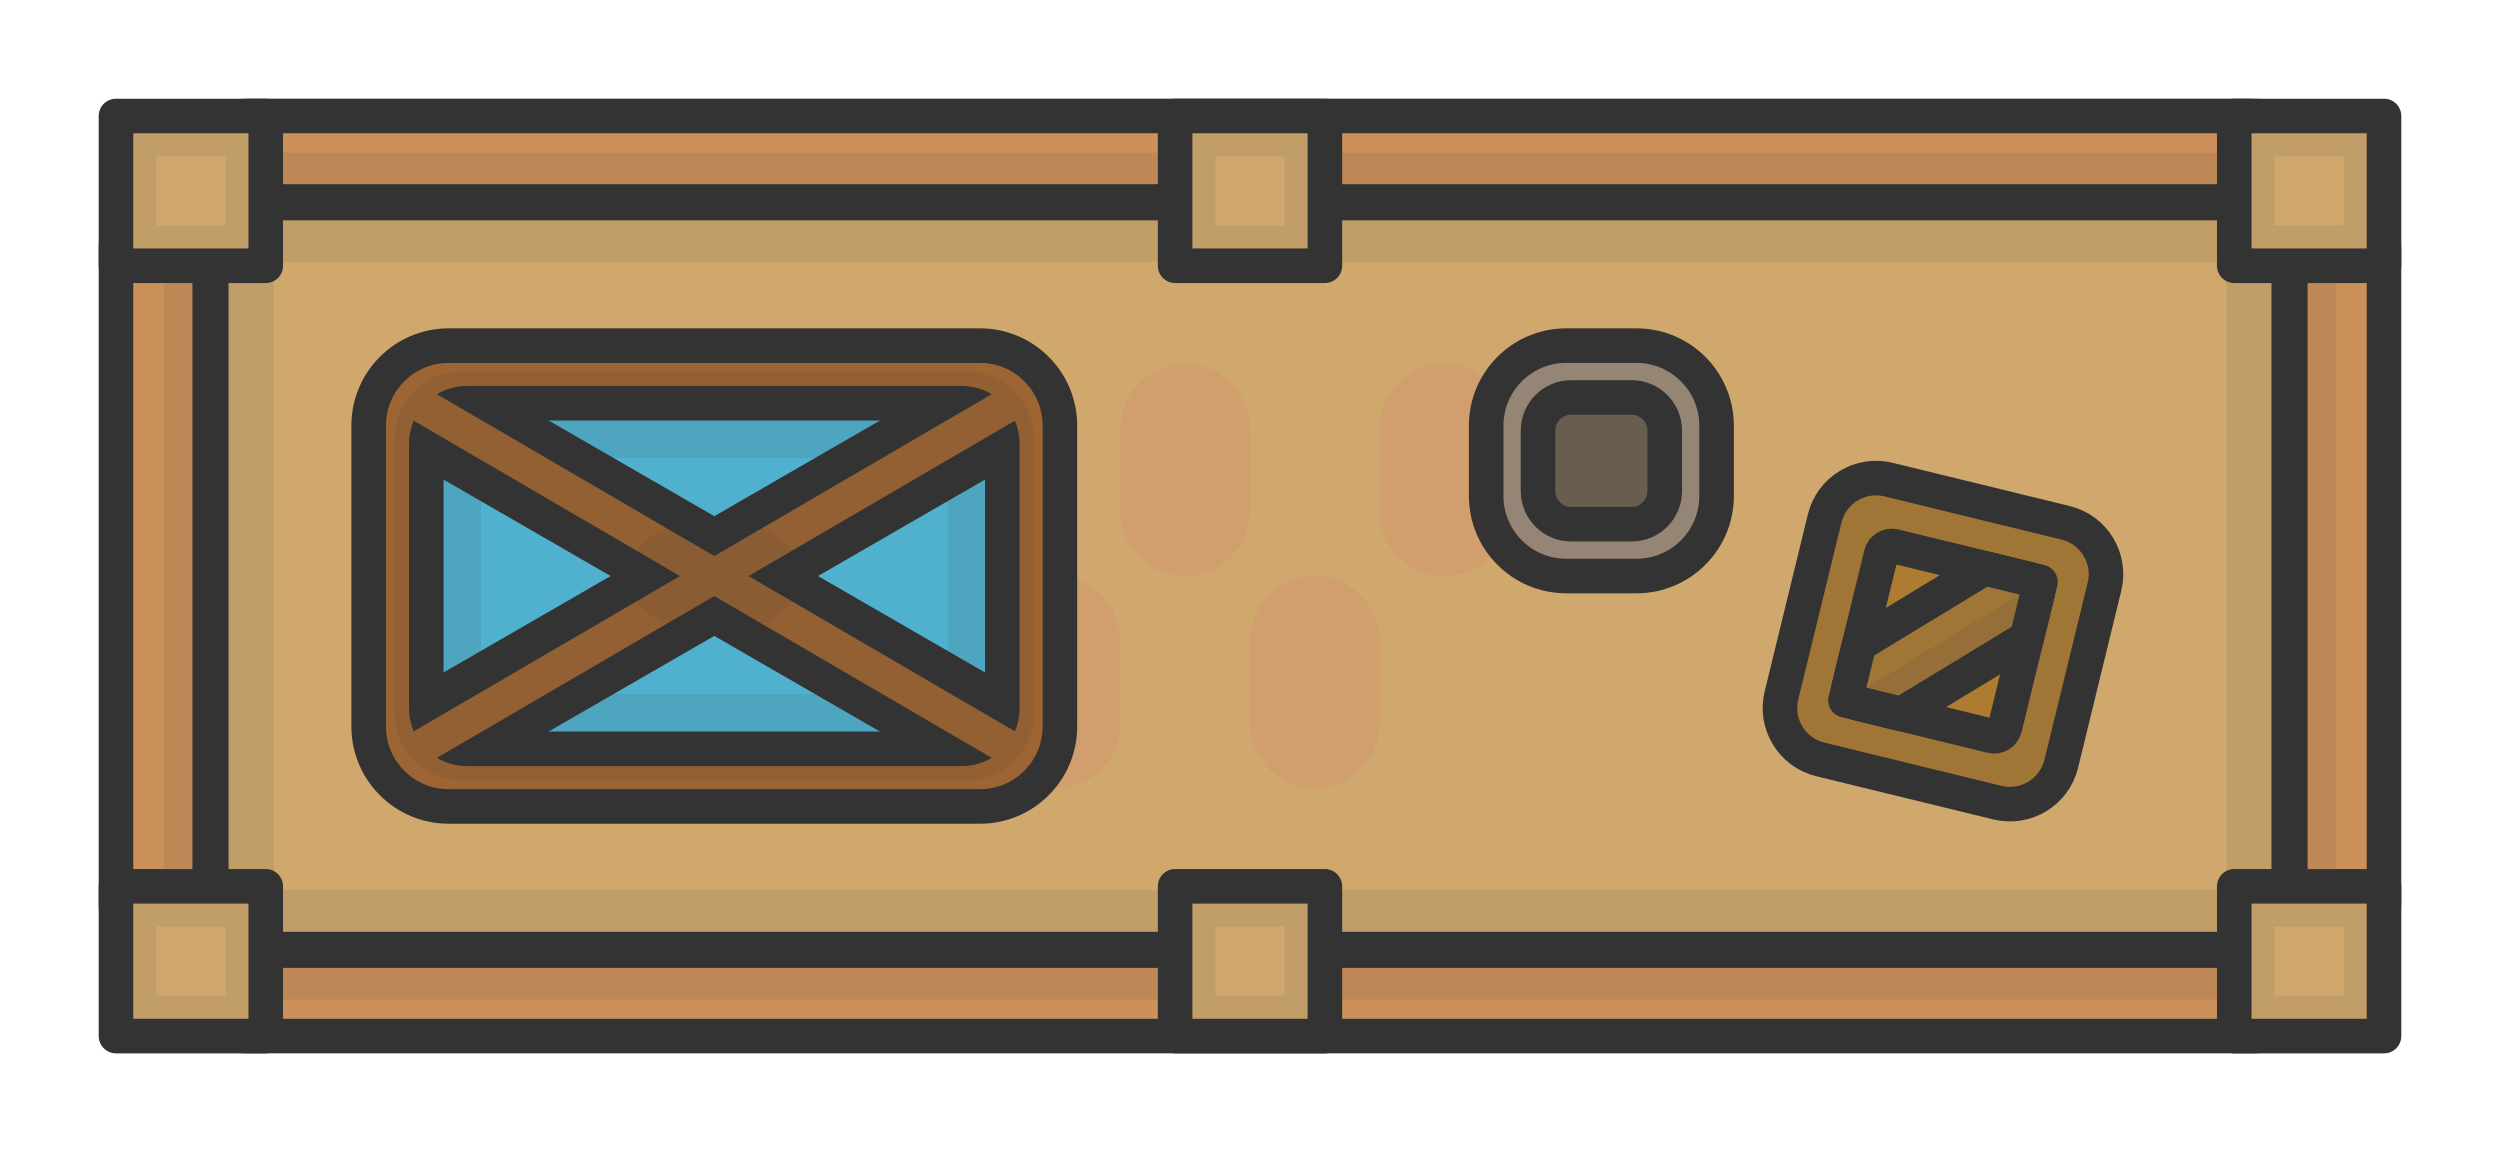
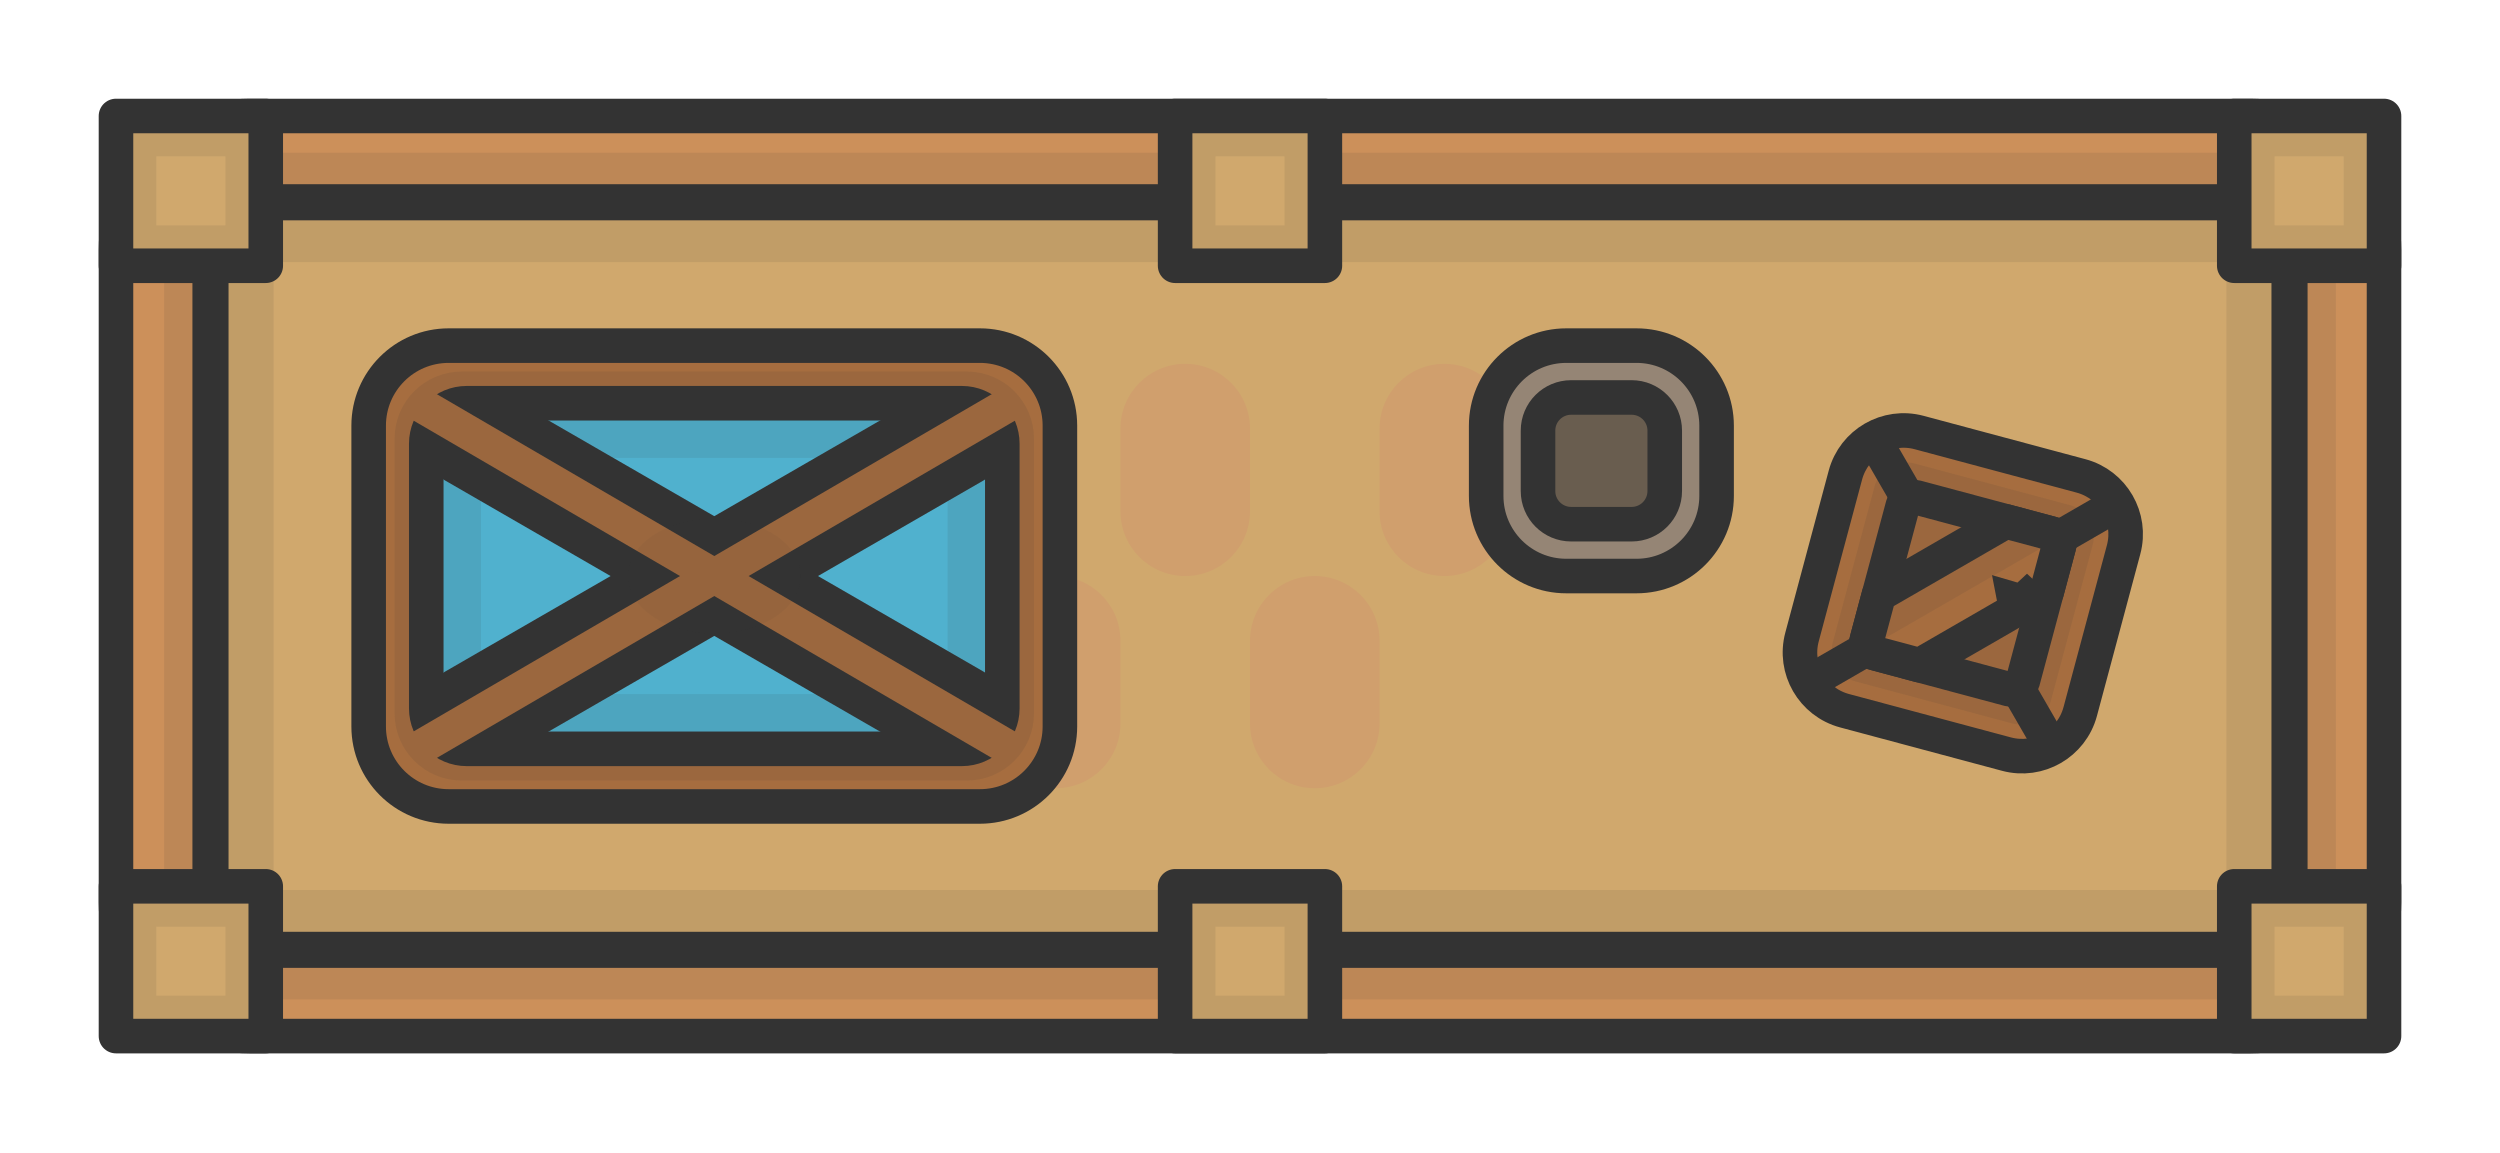
<svg xmlns="http://www.w3.org/2000/svg" width="1085mm" height="500mm" viewBox="0 0 1085 500" version="1.1" id="svg5">
-   <defs id="defs2" />
+   <defs id="defs2">
+     <clipPath clipPathUnits="userSpaceOnUse" id="clipPath54">
+       <path id="path54" style="stroke-width:0.1;stroke-linecap:square;paint-order:markers fill stroke;stop-color:#000000" d="m 1691.199,-792.32 h 1634.892 v 92.828 H 1691.199 Z" />
+     </clipPath>
+     <clipPath clipPathUnits="userSpaceOnUse" id="clipPath33">
+       <rect style="fill:#000000;stroke:none;stroke-width:1;stroke-linecap:butt;stroke-linejoin:bevel;paint-order:stroke markers fill;stop-color:#000000" id="rect33" width="46.192" height="80.007" x="75" y="399.997" />
+     </clipPath>
+     <clipPath clipPathUnits="userSpaceOnUse" id="clipPath27">
+       <rect style="fill:none;stroke:#000000;stroke-width:1;stroke-linecap:butt;stroke-linejoin:bevel;paint-order:stroke markers fill;stop-color:#000000" id="rect28-6" width="46.161" height="39.922" x="86.574" y="420.063" />
+     </clipPath>
+   </defs>
  <g id="layer1">
-     <g id="g8143" transform="matrix(4.999994,0,0,4.999994,6.684342e-4,3.0546327e-4)">
-       <rect style="fill:#cc905a;fill-opacity:1;fill-rule:evenodd;stroke:#333333;stroke-width:3;stroke-linecap:round;stroke-linejoin:round;stroke-miterlimit:4;stroke-dasharray:none;stroke-dashoffset:188.976" id="rect846" width="196.865" height="79.865" x="10.067" y="10.067" ry="11.597" />
-       <rect style="fill:#d0a86d;fill-opacity:1;fill-rule:evenodd;stroke:#333333;stroke-width:3.135;stroke-linecap:round;stroke-linejoin:round;stroke-miterlimit:4;stroke-dasharray:none;stroke-dashoffset:188.976" id="rect846-2" width="180.46" height="64.891" x="18.27" y="17.555" ry="4.51" />
-       <rect style="fill:none;fill-opacity:1;fill-rule:evenodd;stroke:#333333;stroke-width:9.5;stroke-linecap:round;stroke-linejoin:round;stroke-miterlimit:4;stroke-dasharray:none;stroke-dashoffset:188.976;stroke-opacity:0.1" id="rect846-2-0" width="179" height="64" x="19" y="18" ry="3.093" />
-       <g id="g20707-1" transform="translate(114.4326,2.567375)">
-         <rect style="fill:#d0a86d;fill-opacity:1;fill-rule:evenodd;stroke:#333333;stroke-width:3;stroke-linecap:round;stroke-linejoin:round;stroke-miterlimit:4;stroke-dasharray:none;stroke-dashoffset:188.976;stroke-opacity:1" id="rect18654-9" width="13" height="13" x="79.5" y="7.5" ry="0" />
-         <rect style="fill:none;fill-opacity:1;fill-rule:evenodd;stroke:#333333;stroke-width:3;stroke-linecap:round;stroke-linejoin:round;stroke-miterlimit:4;stroke-dasharray:none;stroke-dashoffset:188.976;stroke-opacity:0.1" id="rect20543-7" width="9" height="9" x="81.5" y="9.5" />
+     <rect style="fill:#cc905a;fill-opacity:1;fill-rule:evenodd;stroke:#333333;stroke-width:15;stroke-linecap:round;stroke-linejoin:round;stroke-miterlimit:4;stroke-dasharray:none;stroke-dashoffset:188.976" id="rect846" width="984.325" height="399.326" x="50.337" y="50.337" ry="57.984" />
+     <rect style="fill:#d0a86d;fill-opacity:1;fill-rule:evenodd;stroke:#333333;stroke-width:15.674;stroke-linecap:round;stroke-linejoin:round;stroke-miterlimit:4;stroke-dasharray:none;stroke-dashoffset:188.976" id="rect846-2" width="902.298" height="324.452" x="91.351" y="87.774" ry="22.547" />
+     <rect style="fill:none;fill-opacity:1;fill-rule:evenodd;stroke:#333333;stroke-width:47.5;stroke-linecap:round;stroke-linejoin:round;stroke-miterlimit:4;stroke-dasharray:none;stroke-dashoffset:188.976;stroke-opacity:0.1" id="rect846-2-0" width="895" height="320" x="95" y="90" ry="15.467" />
+     <rect style="fill:#d0a86d;fill-opacity:1;fill-rule:evenodd;stroke:#333333;stroke-width:15;stroke-linecap:round;stroke-linejoin:round;stroke-miterlimit:4;stroke-dasharray:none;stroke-dashoffset:188.976;stroke-opacity:1" id="rect18654-9" width="65" height="65" x="969.663" y="50.337" ry="0" />
+     <rect style="fill:none;fill-opacity:1;fill-rule:evenodd;stroke:#333333;stroke-width:15;stroke-linecap:round;stroke-linejoin:round;stroke-miterlimit:4;stroke-dasharray:none;stroke-dashoffset:188.976;stroke-opacity:0.1" id="rect20543-7" width="45" height="45" x="979.663" y="60.337" />
+     <rect style="fill:#d0a86d;fill-opacity:1;fill-rule:evenodd;stroke:#333333;stroke-width:15;stroke-linecap:round;stroke-linejoin:round;stroke-miterlimit:4;stroke-dasharray:none;stroke-dashoffset:188.976;stroke-opacity:1" id="rect18654-9-7" width="65" height="65" x="969.663" y="384.663" ry="0" />
+     <rect style="fill:none;fill-opacity:1;fill-rule:evenodd;stroke:#333333;stroke-width:15;stroke-linecap:round;stroke-linejoin:round;stroke-miterlimit:4;stroke-dasharray:none;stroke-dashoffset:188.976;stroke-opacity:0.1" id="rect20543-7-4" width="45" height="45" x="979.663" y="394.663" />
+     <rect style="fill:#d0a86d;fill-opacity:1;fill-rule:evenodd;stroke:#333333;stroke-width:15;stroke-linecap:round;stroke-linejoin:round;stroke-miterlimit:4;stroke-dasharray:none;stroke-dashoffset:188.976;stroke-opacity:1" id="rect18654-9-7-2" width="65" height="65" x="510" y="384.663" ry="0" />
+     <rect style="fill:none;fill-opacity:1;fill-rule:evenodd;stroke:#333333;stroke-width:15;stroke-linecap:round;stroke-linejoin:round;stroke-miterlimit:4;stroke-dasharray:none;stroke-dashoffset:188.976;stroke-opacity:0.1" id="rect20543-7-4-4" width="45" height="45" x="520" y="394.663" />
+     <rect style="fill:#d0a86d;fill-opacity:1;fill-rule:evenodd;stroke:#333333;stroke-width:15;stroke-linecap:round;stroke-linejoin:round;stroke-miterlimit:4;stroke-dasharray:none;stroke-dashoffset:188.976;stroke-opacity:1" id="rect18654-9-7-2-0" width="65" height="65" x="510" y="50.337" ry="0" />
+     <rect style="fill:none;fill-opacity:1;fill-rule:evenodd;stroke:#333333;stroke-width:15;stroke-linecap:round;stroke-linejoin:round;stroke-miterlimit:4;stroke-dasharray:none;stroke-dashoffset:188.976;stroke-opacity:0.1" id="rect20543-7-4-4-0" width="45" height="45" x="520" y="60.337" />
+     <rect style="fill:#d0a86d;fill-opacity:1;fill-rule:evenodd;stroke:#333333;stroke-width:15;stroke-linecap:round;stroke-linejoin:round;stroke-miterlimit:4;stroke-dasharray:none;stroke-dashoffset:188.976;stroke-opacity:1" id="rect18654-9-8" width="65" height="65" x="50.337" y="384.663" ry="0" />
+     <rect style="fill:none;fill-opacity:1;fill-rule:evenodd;stroke:#333333;stroke-width:15;stroke-linecap:round;stroke-linejoin:round;stroke-miterlimit:4;stroke-dasharray:none;stroke-dashoffset:188.976;stroke-opacity:0.1" id="rect20543-7-2" width="45" height="45" x="60.337" y="394.663" />
+     <rect style="fill:#d0a86d;fill-opacity:1;fill-rule:evenodd;stroke:#333333;stroke-width:15;stroke-linecap:round;stroke-linejoin:round;stroke-miterlimit:4;stroke-dasharray:none;stroke-dashoffset:188.976;stroke-opacity:1" id="rect18654-9-0" width="65" height="65" x="50.337" y="50.337" ry="0" />
+     <rect style="fill:none;fill-opacity:1;fill-rule:evenodd;stroke:#333333;stroke-width:15;stroke-linecap:round;stroke-linejoin:round;stroke-miterlimit:4;stroke-dasharray:none;stroke-dashoffset:188.976;stroke-opacity:0.1" id="rect20543-7-8" width="45" height="45" x="60.337" y="60.337" />
+     <rect style="fill:#d09f6d;fill-opacity:1;fill-rule:evenodd;stroke:#333333;stroke-width:0;stroke-linecap:round;stroke-linejoin:round;stroke-miterlimit:4;stroke-dasharray:none;stroke-dashoffset:188.976;stroke-opacity:1" id="rect3130-8" width="92.095" height="56.227" x="-250" y="598.727" ry="28.113" transform="rotate(-90)" />
+     <rect style="fill:#d09f6d;fill-opacity:1;fill-rule:evenodd;stroke:#333333;stroke-width:0;stroke-linecap:round;stroke-linejoin:round;stroke-miterlimit:4;stroke-dasharray:none;stroke-dashoffset:188.976;stroke-opacity:1" id="rect3130-4" width="92.095" height="56.227" x="-342.095" y="430.047" ry="28.113" transform="rotate(-90)" />
+     <rect style="fill:#d09f6d;fill-opacity:1;fill-rule:evenodd;stroke:#333333;stroke-width:0;stroke-linecap:round;stroke-linejoin:round;stroke-miterlimit:4;stroke-dasharray:none;stroke-dashoffset:188.976;stroke-opacity:1" id="rect3130-7-0" width="92.095" height="56.227" x="-250" y="486.273" ry="28.113" transform="rotate(-90)" />
+     <rect style="fill:#d09f6d;fill-opacity:1;fill-rule:evenodd;stroke:#333333;stroke-width:0;stroke-linecap:round;stroke-linejoin:round;stroke-miterlimit:4;stroke-dasharray:none;stroke-dashoffset:188.976;stroke-opacity:1" id="rect3130-5-1" width="92.095" height="56.227" x="-342.095" y="542.5" ry="28.113" transform="rotate(-90)" />
+     <rect style="fill:#958575;fill-opacity:1;fill-rule:evenodd;stroke:#333333;stroke-width:15;stroke-linecap:round;stroke-linejoin:round;stroke-miterlimit:4;stroke-dasharray:none;stroke-dashoffset:188.976;stroke-opacity:1" id="rect5296-8-2" width="100" height="100" x="645" y="150" ry="34.756" />
+     <rect style="fill:#695d4f;fill-opacity:1;fill-rule:evenodd;stroke:#333333;stroke-width:15;stroke-linecap:round;stroke-linejoin:round;stroke-miterlimit:4;stroke-dasharray:none;stroke-dashoffset:188.976;stroke-opacity:1" id="rect5296-0-6-0" width="55" height="55" x="667.5" y="172.5" ry="14.383" />
+     <rect style="fill:#a66d3f;fill-opacity:1;fill-rule:evenodd;stroke:#333333;stroke-width:15;stroke-linecap:round;stroke-linejoin:round;stroke-miterlimit:4;stroke-dasharray:none;stroke-dashoffset:188.976;stroke-opacity:1" id="rect2117" width="300" height="200" x="160" y="150" ry="34.708" />
+     <rect style="fill:#50b1ce;fill-opacity:1;fill-rule:evenodd;stroke:#333333;stroke-width:15;stroke-linecap:round;stroke-linejoin:round;stroke-miterlimit:4;stroke-dasharray:none;stroke-dashoffset:188.976;stroke-opacity:1" id="rect2117-0" width="250" height="150" x="185" y="175" ry="17.553" />
+     <rect style="fill:none;fill-opacity:1;fill-rule:evenodd;stroke:#333333;stroke-width:37.5;stroke-linecap:round;stroke-linejoin:round;stroke-miterlimit:4;stroke-dasharray:none;stroke-dashoffset:188.976;stroke-opacity:0.1" id="rect2117-0-0" width="240" height="140" x="190" y="180" ry="10.388" />
+     <rect style="fill:#333333;fill-opacity:1;fill-rule:evenodd;stroke:#333333;stroke-width:0;stroke-linecap:butt;stroke-linejoin:round;stroke-miterlimit:4;stroke-dasharray:none;stroke-dashoffset:188.976;stroke-opacity:1" id="rect5768" width="265" height="45" x="260.968" y="39.006" ry="10.462" transform="rotate(30)" />
+     <rect style="fill:#333333;fill-opacity:1;fill-rule:evenodd;stroke:#333333;stroke-width:0;stroke-linecap:butt;stroke-linejoin:round;stroke-miterlimit:4;stroke-dasharray:none;stroke-dashoffset:188.976;stroke-opacity:1" id="rect5768-6" width="265" height="45" x="-275.968" y="349.007" ry="10.462" transform="matrix(-0.8660254,0.5,0.5,0.8660254,0,0)" />
+     <path style="fill:none;stroke:#9b673e;stroke-width:15;stroke-linecap:square;stroke-linejoin:miter;stroke-miterlimit:4;stroke-dasharray:none;stroke-opacity:1" d="M 185.631,177.451 434.369,322.549" id="path4325" />
+     <path style="fill:none;stroke:#9b673e;stroke-width:15;stroke-linecap:square;stroke-linejoin:miter;stroke-miterlimit:4;stroke-dasharray:none;stroke-opacity:1" d="M 434.369,177.451 185.631,322.549" id="path4325-8" />
+     <ellipse style="fill:#333333;fill-opacity:0.05;fill-rule:evenodd;stroke:#333333;stroke-width:0;stroke-linecap:butt;stroke-linejoin:round;stroke-miterlimit:4;stroke-dasharray:none;stroke-dashoffset:188.976;stroke-opacity:1" id="path6270" cx="310" cy="250" rx="37.5" ry="25" />
+     <g id="g10">
+       <rect style="fill:#a66d3f;fill-opacity:1;fill-rule:evenodd;stroke:#333333;stroke-width:15;stroke-linecap:round;stroke-linejoin:round;stroke-miterlimit:4;stroke-dasharray:none;stroke-dashoffset:188.976;stroke-opacity:1" id="rect5899" width="125" height="125" x="826.982" y="-34.252" ry="26.147" transform="rotate(15)" />
+       <rect style="fill:none;fill-opacity:1;fill-rule:evenodd;stroke:#333333;stroke-width:28;stroke-linecap:round;stroke-linejoin:round;stroke-miterlimit:4;stroke-dasharray:none;stroke-dashoffset:188.976;stroke-opacity:0.1" id="rect5899-1-2" width="70" height="70" x="854.482" y="-6.752" ry="0" transform="rotate(15)" />
+       <rect style="fill:#9b673e;fill-opacity:1;fill-rule:evenodd;stroke:#333333;stroke-width:15;stroke-linecap:round;stroke-linejoin:round;stroke-miterlimit:4;stroke-dasharray:none;stroke-dashoffset:188.976;stroke-opacity:1" id="rect5899-1" width="70" height="70" x="854.482" y="-6.752" ry="4.768" transform="rotate(15)" />
+       <path style="fill:#a66d3f;fill-opacity:1;stroke:#333333;stroke-width:15;stroke-linecap:butt;stroke-linejoin:round;stroke-miterlimit:4;stroke-dasharray:none;stroke-opacity:1" d="m 808.997,282.249 6.47,-24.148 55.114,-31.82 24.148,6.47 -6.47,24.148 -55.114,31.82 z" id="path7105" />
+       <path style="fill:#333333;fill-opacity:0.1;stroke:#000000;stroke-width:0;stroke-linecap:butt;stroke-linejoin:miter;stroke-miterlimit:4;stroke-dasharray:none;stroke-opacity:1" d="m 808.997,282.249 6.47,-24.148 55.114,-31.82 24.148,6.47 z" id="path9607" />
+       <path style="fill:none;stroke:#333333;stroke-width:15;stroke-linecap:butt;stroke-linejoin:miter;stroke-dasharray:none;stroke-opacity:1" d="m 894.729,232.751 27.557,-15.91" id="path1" />
+       <path style="fill:none;stroke:#333333;stroke-width:15;stroke-linecap:butt;stroke-linejoin:miter;stroke-dasharray:none;stroke-opacity:1" d="m 892.522,327.923 -15.91,-27.557" id="path1-5" />
+       <path style="fill:none;stroke:#333333;stroke-width:15;stroke-linecap:butt;stroke-linejoin:miter;stroke-dasharray:none;stroke-opacity:1" d="M 827.114,214.634 811.204,187.077" id="path1-1" />
+       <path style="fill:none;stroke:#333333;stroke-width:15;stroke-linecap:butt;stroke-linejoin:miter;stroke-dasharray:none;stroke-opacity:1" d="m 781.44,298.159 27.557,-15.91" id="path1-5-8" />
+       <path style="fill:#333333;fill-opacity:1;stroke:#000000;stroke-width:0;stroke-linecap:butt;stroke-linejoin:miter;stroke-dasharray:none;stroke-opacity:1" d="m 868.492,270.122 -3.96,-20.526 11.049,3.233 4.134,-3.844 8.543,7.914 z" id="path2" />
+     </g>
+     <path style="fill:none;stroke:#333333;stroke-width:45;stroke-linecap:round;stroke-linejoin:miter;stroke-dasharray:none;stroke-opacity:1" d="M 1292.093,0.621 1154.674,-161.466" id="path3-9" />
+     <path style="fill:none;stroke:#333333;stroke-width:45;stroke-linecap:round;stroke-linejoin:miter;stroke-dasharray:none;stroke-opacity:1" d="M 1349.3,-47.88 1211.881,-209.967" id="path3-6-4" />
+     <path style="fill:none;stroke:#333333;stroke-width:45;stroke-linecap:butt;stroke-linejoin:miter;stroke-dasharray:none;stroke-opacity:1" d="m 1164.374,-150.025 57.207,-48.501" id="path4-3" />
+     <path style="fill:none;stroke:#333333;stroke-width:45;stroke-linecap:butt;stroke-linejoin:miter;stroke-dasharray:none;stroke-opacity:1" d="m 1183.774,-127.142 57.207,-48.501" id="path4-1-9" />
+     <path style="fill:none;stroke:#333333;stroke-width:45;stroke-linecap:butt;stroke-linejoin:miter;stroke-dasharray:none;stroke-opacity:1" d="m 1203.175,-104.259 57.207,-48.501" id="path4-4-0" />
+     <path style="fill:none;stroke:#333333;stroke-width:45;stroke-linecap:butt;stroke-linejoin:miter;stroke-dasharray:none;stroke-opacity:1" d="m 1222.575,-81.376 57.207,-48.501" id="path4-1-4-5" />
+     <path style="fill:none;stroke:#333333;stroke-width:45;stroke-linecap:butt;stroke-linejoin:miter;stroke-dasharray:none;stroke-opacity:1" d="m 1241.975,-58.493 57.207,-48.501" id="path4-1-8-6" />
+     <path style="fill:none;stroke:#333333;stroke-width:45;stroke-linecap:butt;stroke-linejoin:miter;stroke-dasharray:none;stroke-opacity:1" d="M 1261.376,-35.61 1318.583,-84.111" id="path4-4-5-3" />
+     <path style="fill:none;stroke:#333333;stroke-width:45;stroke-linecap:butt;stroke-linejoin:miter;stroke-dasharray:none;stroke-opacity:1" d="m 1280.776,-12.727 57.207,-48.501" id="path4-1-4-8-6" />
+     <path style="fill:none;stroke:#a66d3f;stroke-width:15;stroke-linecap:butt;stroke-linejoin:miter;stroke-dasharray:none;stroke-opacity:1" d="m 1164.374,-150.024 57.207,-48.501" id="path4" />
+     <path style="fill:none;stroke:#a66d3f;stroke-width:15;stroke-linecap:butt;stroke-linejoin:miter;stroke-dasharray:none;stroke-opacity:1" d="m 1183.774,-127.142 57.207,-48.501" id="path4-1" />
+     <path style="fill:none;stroke:#a66d3f;stroke-width:15;stroke-linecap:butt;stroke-linejoin:miter;stroke-dasharray:none;stroke-opacity:1" d="m 1203.175,-104.259 57.207,-48.501" id="path4-4" />
+     <path style="fill:none;stroke:#a66d3f;stroke-width:15;stroke-linecap:butt;stroke-linejoin:miter;stroke-dasharray:none;stroke-opacity:1" d="m 1222.575,-81.376 57.207,-48.501" id="path4-1-4" />
+     <path style="fill:none;stroke:#a66d3f;stroke-width:15;stroke-linecap:butt;stroke-linejoin:miter;stroke-dasharray:none;stroke-opacity:1" d="m 1241.975,-58.493 57.207,-48.501" id="path4-1-8" />
+     <path style="fill:none;stroke:#a66d3f;stroke-width:15;stroke-linecap:butt;stroke-linejoin:miter;stroke-dasharray:none;stroke-opacity:1" d="m 1261.376,-35.61 57.207,-48.501" id="path4-4-5" />
+     <path style="fill:none;stroke:#a66d3f;stroke-width:15;stroke-linecap:butt;stroke-linejoin:miter;stroke-dasharray:none;stroke-opacity:1" d="m 1280.776,-12.727 57.207,-48.501" id="path4-1-4-8" />
+     <path style="fill:none;stroke:#9b673e;stroke-width:15;stroke-linecap:round;stroke-linejoin:miter;stroke-dasharray:none;stroke-opacity:1" d="M 1292.093,0.621 1154.674,-161.466" id="path3" />
+     <path style="fill:none;stroke:#9b673e;stroke-width:15;stroke-linecap:round;stroke-linejoin:miter;stroke-dasharray:none;stroke-opacity:1" d="M 1349.3,-47.879 1211.881,-209.967" id="path3-6" />
+     <g id="g49" transform="translate(607.4431)">
+       <rect style="fill:#d6c19e;fill-opacity:1;stroke:#333333;stroke-width:15;stroke-linecap:round;stroke-linejoin:round;stroke-dasharray:none;stroke-opacity:1" id="rect8" width="400" height="80" x="1289.979" y="377.163" ry="9.957" />
+       <path style="fill:#333333;fill-opacity:0.15;stroke:#000000;stroke-width:0;stroke-linecap:butt;stroke-linejoin:miter;stroke-dasharray:none;stroke-opacity:1" d="m 1289.979,457.163 40,-40 h 320 l 40,40 z" id="path8" />
+       <path style="fill:#333333;fill-opacity:0.1;stroke:#000000;stroke-width:0;stroke-linecap:butt;stroke-linejoin:miter;stroke-dasharray:none;stroke-opacity:1" d="m 1289.979,457.163 v -80 l 40,40 z" id="path9" />
+       <path style="fill:#333333;fill-opacity:0.05;stroke:#000000;stroke-width:0;stroke-linecap:butt;stroke-linejoin:miter;stroke-dasharray:none;stroke-opacity:1" d="m 1289.979,377.163 40,40 h 320 l 40,-40 z" id="path10" />
+     </g>
+     <g id="g50" transform="translate(264.2,502.4812)">
+       <rect style="fill:#958575;fill-opacity:1;stroke:#333333;stroke-width:15;stroke-linecap:round;stroke-linejoin:round;stroke-dasharray:none;stroke-opacity:1" id="rect6-1" width="200" height="66.667" x="1207.5" y="130.952" ry="18.147" />
+       <rect style="fill:none;fill-opacity:1;stroke:#333333;stroke-width:25;stroke-linecap:round;stroke-linejoin:round;stroke-dasharray:none;stroke-opacity:0.1" id="rect6-9-9" width="180" height="46.667" x="1217.5" y="140.952" ry="18.147" />
+       <rect style="fill:#958575;fill-opacity:1;stroke:#333333;stroke-width:15;stroke-linecap:round;stroke-linejoin:round;stroke-dasharray:none;stroke-opacity:1" id="rect6-90" width="200" height="66.667" x="1207.5" y="197.619" ry="18.147" />
+       <rect style="fill:none;fill-opacity:1;stroke:#333333;stroke-width:25;stroke-linecap:round;stroke-linejoin:round;stroke-dasharray:none;stroke-opacity:0.1" id="rect6-9-1" width="180" height="46.667" x="1217.5" y="207.619" ry="18.147" />
+       <rect style="fill:#a2a2a2;fill-opacity:1;stroke:#333333;stroke-width:15;stroke-linecap:round;stroke-linejoin:round;stroke-dasharray:none;stroke-opacity:1" id="rect7" width="33.504" height="160" x="1245.748" y="117.619" ry="9.957" />
+       <rect style="fill:#a2a2a2;fill-opacity:1;stroke:#333333;stroke-width:15;stroke-linecap:round;stroke-linejoin:round;stroke-dasharray:none;stroke-opacity:1" id="rect7-0" width="33.504" height="160" x="1335.748" y="117.619" ry="9.957" />
+       <rect style="fill:#333333;fill-opacity:0.1;stroke:#333333;stroke-width:0;stroke-linecap:round;stroke-linejoin:round;stroke-dasharray:none;stroke-opacity:1" id="rect12" width="33.504" height="30" x="1245.748" y="247.619" ry="0" />
+       <rect style="fill:#333333;fill-opacity:0.1;stroke:#333333;stroke-width:0;stroke-linecap:round;stroke-linejoin:round;stroke-dasharray:none;stroke-opacity:1" id="rect12-9" width="33.504" height="30" x="1335.748" y="247.619" ry="0" />
+       <rect style="fill:#333333;fill-opacity:0.1;stroke:#333333;stroke-width:0;stroke-linecap:round;stroke-linejoin:round;stroke-dasharray:none;stroke-opacity:1" id="rect12-5" width="33.504" height="30" x="1335.748" y="113.452" ry="0" />
+       <rect style="fill:#333333;fill-opacity:0.1;stroke:#333333;stroke-width:0;stroke-linecap:round;stroke-linejoin:round;stroke-dasharray:none;stroke-opacity:1" id="rect12-3" width="33.504" height="30" x="1245.748" y="116.37" ry="0" />
+     </g>
+     <g id="g51">
+       <path id="rect8-5-0" style="fill:#d6c19e;fill-opacity:1;stroke:#333333;stroke-width:15;stroke-linecap:round;stroke-linejoin:round;stroke-dasharray:none;stroke-opacity:1" d="m 1696.752,485.142 v 320.001 h -320 v 80 h 320 80 V 805.143 485.142 Z" />
+       <path style="fill:#333333;fill-opacity:0.15;stroke:#000000;stroke-width:0;stroke-linecap:butt;stroke-linejoin:miter;stroke-dasharray:none;stroke-opacity:1" d="m 1376.752,885.142 40,-40 h 320 l 40,40 z" id="path8-1" />
+       <path style="fill:#333333;fill-opacity:0.1;stroke:#000000;stroke-width:0;stroke-linecap:butt;stroke-linejoin:miter;stroke-dasharray:none;stroke-opacity:1" d="m 1376.752,885.142 v -80 l 40,40 z" id="path9-9" />
+       <path style="fill:#333333;fill-opacity:0.05;stroke:#000000;stroke-width:0;stroke-linecap:butt;stroke-linejoin:miter;stroke-dasharray:none;stroke-opacity:1" d="m 1376.752,805.142 40,40 h 320 l -39.999,-40 z" id="path10-7" />
+       <path style="fill:#333333;fill-opacity:0.1;stroke:#000000;stroke-width:0;stroke-linecap:butt;stroke-linejoin:miter;stroke-dasharray:none;stroke-opacity:1" d="m 1696.752,805.143 39.999,40 V 525.142 l -40,-40 z" id="path12" />
+       <path style="fill:#333333;fill-opacity:0.05;stroke:#000000;stroke-width:0;stroke-linecap:butt;stroke-linejoin:miter;stroke-dasharray:none;stroke-opacity:1" d="m 1696.752,485.142 39.999,40 40,-40 z" id="path13" />
+     </g>
+     <path id="rect8-5-0-7" style="fill:#cbbea9;fill-opacity:1;stroke:#333333;stroke-width:15;stroke-linecap:round;stroke-linejoin:round;stroke-dasharray:none;stroke-opacity:1" d="M 3175.216,13.886 V 333.887 h -320 v 80 h 320 80 V 333.887 13.886 Z" />
+     <path style="fill:#333333;fill-opacity:0.15;stroke:#000000;stroke-width:0;stroke-linecap:butt;stroke-linejoin:miter;stroke-dasharray:none;stroke-opacity:1" d="m 2855.215,413.887 40,-40 h 320 l 40,40 z" id="path8-1-1" />
+     <path style="fill:#333333;fill-opacity:0.1;stroke:#000000;stroke-width:0;stroke-linecap:butt;stroke-linejoin:miter;stroke-dasharray:none;stroke-opacity:1" d="m 2855.216,413.887 v -80 l 40,40 z" id="path9-9-4" />
+     <path style="fill:#333333;fill-opacity:0.05;stroke:#000000;stroke-width:0;stroke-linecap:butt;stroke-linejoin:miter;stroke-dasharray:none;stroke-opacity:1" d="m 2855.216,333.887 40,40 h 320 l -39.999,-40 z" id="path10-7-8" />
+     <path style="fill:#333333;fill-opacity:0.1;stroke:#000000;stroke-width:0;stroke-linecap:butt;stroke-linejoin:miter;stroke-dasharray:none;stroke-opacity:1" d="m 3175.216,333.887 39.999,40 V 53.886 l -40,-40 z" id="path12-1" />
+     <path style="fill:#333333;fill-opacity:0.05;stroke:#000000;stroke-width:0;stroke-linecap:butt;stroke-linejoin:miter;stroke-dasharray:none;stroke-opacity:1" d="m 3175.216,13.886 39.999,40 40,-40 z" id="path13-8" />
+     <g id="g43" transform="translate(-150.5167,95.58545)">
+       <path style="fill:none;stroke:#333333;stroke-width:40;stroke-linecap:round;stroke-linejoin:miter;stroke-dasharray:none;stroke-opacity:1" d="m 1670.723,-9.633 h 52.5" id="path43-3" />
+       <path style="fill:none;stroke:#333333;stroke-width:40;stroke-linecap:round;stroke-linejoin:miter;stroke-dasharray:none;stroke-opacity:1" d="m 1670.723,5.367 h 52.5" id="path43-6-5" />
+       <path style="fill:none;stroke:#333333;stroke-width:40;stroke-linecap:round;stroke-linejoin:miter;stroke-dasharray:none;stroke-opacity:1" d="m 1670.723,20.367 h 52.5" id="path43-1-9" />
+       <path style="fill:none;stroke:#333333;stroke-width:40;stroke-linecap:round;stroke-linejoin:miter;stroke-dasharray:none;stroke-opacity:1" d="m 1670.723,35.367 h 52.5" id="path43-6-3-0" />
+       <path style="fill:none;stroke:#333333;stroke-width:40;stroke-linecap:round;stroke-linejoin:miter;stroke-dasharray:none;stroke-opacity:1" d="m 1660.723,50.367 h 72.5" id="path43-1-4-1" />
+       <path style="fill:none;stroke:#333333;stroke-width:40;stroke-linecap:round;stroke-linejoin:miter;stroke-dasharray:none;stroke-opacity:1" d="m 1655.723,65.367 h 82.5" id="path43-6-3-2-3" />
+       <path style="fill:none;stroke:#333333;stroke-width:45;stroke-linecap:round;stroke-linejoin:miter;stroke-dasharray:none;stroke-opacity:1" d="m 1670.723,-22.133 -14.869,100" id="path42-6" />
+       <path style="fill:none;stroke:#333333;stroke-width:45;stroke-linecap:round;stroke-linejoin:miter;stroke-dasharray:none;stroke-opacity:1" d="m 1723.223,-22.133 14.869,100" id="path42-2-9" />
+     </g>
+     <path style="fill:none;stroke:#a66d3f;stroke-width:10;stroke-linecap:round;stroke-linejoin:miter;stroke-dasharray:none;stroke-opacity:1" d="m 1520.207,85.952 h 52.5" id="path43" />
+     <path style="fill:none;stroke:#a66d3f;stroke-width:10;stroke-linecap:round;stroke-linejoin:miter;stroke-dasharray:none;stroke-opacity:1" d="m 1520.207,100.952 h 52.5" id="path43-6" />
+     <path style="fill:none;stroke:#a66d3f;stroke-width:10;stroke-linecap:round;stroke-linejoin:miter;stroke-dasharray:none;stroke-opacity:1" d="m 1520.207,115.952 h 52.5" id="path43-1" />
+     <path style="fill:none;stroke:#a66d3f;stroke-width:10;stroke-linecap:round;stroke-linejoin:miter;stroke-dasharray:none;stroke-opacity:1" d="m 1520.207,130.952 h 52.5" id="path43-6-3" />
+     <path style="fill:none;stroke:#a66d3f;stroke-width:10;stroke-linecap:round;stroke-linejoin:miter;stroke-dasharray:none;stroke-opacity:1" d="m 1510.207,145.952 h 72.5" id="path43-1-4" />
+     <path style="fill:none;stroke:#a66d3f;stroke-width:10;stroke-linecap:round;stroke-linejoin:miter;stroke-dasharray:none;stroke-opacity:1" d="m 1505.207,160.952 h 82.5" id="path43-6-3-2" />
+     <path style="fill:none;stroke:#9b673e;stroke-width:15;stroke-linecap:round;stroke-linejoin:miter;stroke-dasharray:none;stroke-opacity:1" d="m 1520.207,73.452 -14.869,100" id="path42" />
+     <path style="fill:none;stroke:#9b673e;stroke-width:15;stroke-linecap:round;stroke-linejoin:miter;stroke-dasharray:none;stroke-opacity:1" d="m 1572.707,73.452 14.869,100" id="path42-2" />
+     <g id="g2" transform="translate(954.2395,381.2076)">
+       <rect style="fill:#a66d3f;fill-opacity:1;fill-rule:evenodd;stroke:#333333;stroke-width:15;stroke-linecap:round;stroke-linejoin:round;stroke-miterlimit:4;stroke-dasharray:none;stroke-dashoffset:188.976;stroke-opacity:1" id="rect5899-7" width="200" height="200" x="428.598" y="6.35" ry="26.147" />
+       <g id="g8" transform="translate(113.2111,-13.85)">
+         <path style="fill:none;stroke:#333333;stroke-width:15;stroke-linecap:butt;stroke-linejoin:miter;stroke-dasharray:none;stroke-opacity:1" d="m 342.887,47.7 -22.5,-22.5" id="path1-1-1" />
+         <path style="fill:none;stroke:#333333;stroke-width:15;stroke-linecap:butt;stroke-linejoin:miter;stroke-dasharray:none;stroke-opacity:1" d="m 510.387,25.2 -22.5,22.5" id="path1-1-1-2" />
+         <path style="fill:none;stroke:#333333;stroke-width:15;stroke-linecap:butt;stroke-linejoin:miter;stroke-dasharray:none;stroke-opacity:1" d="m 342.887,192.7 -22.5,22.5" id="path1-1-1-7" />
+         <path style="fill:none;stroke:#333333;stroke-width:15;stroke-linecap:butt;stroke-linejoin:miter;stroke-dasharray:none;stroke-opacity:1" d="m 510.387,215.2 -22.5,-22.5" id="path1-1-1-2-5" />
      </g>
-       <g id="g20707-1-1" transform="translate(114.4326,69.43263)">
-         <rect style="fill:#d0a86d;fill-opacity:1;fill-rule:evenodd;stroke:#333333;stroke-width:3;stroke-linecap:round;stroke-linejoin:round;stroke-miterlimit:4;stroke-dasharray:none;stroke-dashoffset:188.976;stroke-opacity:1" id="rect18654-9-7" width="13" height="13" x="79.5" y="7.5" ry="0" />
-         <rect style="fill:none;fill-opacity:1;fill-rule:evenodd;stroke:#333333;stroke-width:3;stroke-linecap:round;stroke-linejoin:round;stroke-miterlimit:4;stroke-dasharray:none;stroke-dashoffset:188.976;stroke-opacity:0.1" id="rect20543-7-4" width="9" height="9" x="81.5" y="9.5" />
+       <g id="g6" transform="translate(113.211,-13.84999)">
+         <rect style="fill:none;fill-opacity:1;stroke:#333333;stroke-width:28;stroke-linecap:round;stroke-linejoin:round;stroke-dasharray:none;stroke-opacity:0.1" id="rect2-3" width="145" height="145" x="342.887" y="47.7" ry="0" />
      </g>
-       <g id="g20707-1-1-3" transform="translate(22.5,69.43263)">
-         <rect style="fill:#d0a86d;fill-opacity:1;fill-rule:evenodd;stroke:#333333;stroke-width:3;stroke-linecap:round;stroke-linejoin:round;stroke-miterlimit:4;stroke-dasharray:none;stroke-dashoffset:188.976;stroke-opacity:1" id="rect18654-9-7-2" width="13" height="13" x="79.5" y="7.5" ry="0" />
-         <rect style="fill:none;fill-opacity:1;fill-rule:evenodd;stroke:#333333;stroke-width:3;stroke-linecap:round;stroke-linejoin:round;stroke-miterlimit:4;stroke-dasharray:none;stroke-dashoffset:188.976;stroke-opacity:0.1" id="rect20543-7-4-4" width="9" height="9" x="81.5" y="9.5" />
+       <rect style="fill:#9b673e;fill-opacity:1;stroke:#333333;stroke-width:15;stroke-linecap:round;stroke-linejoin:round;stroke-dasharray:none;stroke-opacity:1" id="rect2" width="145" height="145" x="456.098" y="33.85" ry="0" />
+       <rect style="fill:none;fill-opacity:1;stroke:#333333;stroke-width:30;stroke-linecap:round;stroke-linejoin:round;stroke-dasharray:none;stroke-opacity:0.1" id="rect2-6" width="130" height="130" x="463.598" y="41.35" ry="0" />
+       <g id="g7" transform="translate(113.211,-13.85001)">
+         <path style="fill:#a66d3f;fill-opacity:1;stroke:#333333;stroke-width:15;stroke-linecap:butt;stroke-linejoin:round;stroke-miterlimit:4;stroke-dasharray:none;stroke-opacity:1" d="m 342.887,192.7 -1e-5,-25 120,-120 h 25 l 5e-5,25 -120,120 z" id="path7105-0" />
+         <path style="fill:#333333;fill-opacity:0.1;stroke:#000000;stroke-width:0;stroke-linecap:butt;stroke-linejoin:miter;stroke-dasharray:none;stroke-opacity:1" d="M 342.887,192.7 V 167.7 L 462.887,47.7 h 25 z" id="path3-61" />
      </g>
-       <g id="g20707-1-1-3-9" transform="translate(22.5,2.567375)">
-         <rect style="fill:#d0a86d;fill-opacity:1;fill-rule:evenodd;stroke:#333333;stroke-width:3;stroke-linecap:round;stroke-linejoin:round;stroke-miterlimit:4;stroke-dasharray:none;stroke-dashoffset:188.976;stroke-opacity:1" id="rect18654-9-7-2-0" width="13" height="13" x="79.5" y="7.5" ry="0" />
-         <rect style="fill:none;fill-opacity:1;fill-rule:evenodd;stroke:#333333;stroke-width:3;stroke-linecap:round;stroke-linejoin:round;stroke-miterlimit:4;stroke-dasharray:none;stroke-dashoffset:188.976;stroke-opacity:0.1" id="rect20543-7-4-4-0" width="9" height="9" x="81.5" y="9.5" />
-       </g>
-       <g id="g20707-1-18" transform="translate(-69.43262,69.43263)">
-         <rect style="fill:#d0a86d;fill-opacity:1;fill-rule:evenodd;stroke:#333333;stroke-width:3;stroke-linecap:round;stroke-linejoin:round;stroke-miterlimit:4;stroke-dasharray:none;stroke-dashoffset:188.976;stroke-opacity:1" id="rect18654-9-8" width="13" height="13" x="79.5" y="7.5" ry="0" />
-         <rect style="fill:none;fill-opacity:1;fill-rule:evenodd;stroke:#333333;stroke-width:3;stroke-linecap:round;stroke-linejoin:round;stroke-miterlimit:4;stroke-dasharray:none;stroke-dashoffset:188.976;stroke-opacity:0.1" id="rect20543-7-2" width="9" height="9" x="81.5" y="9.5" />
-       </g>
-       <g id="g20707-1-11" transform="translate(-69.43262,2.567375)">
-         <rect style="fill:#d0a86d;fill-opacity:1;fill-rule:evenodd;stroke:#333333;stroke-width:3;stroke-linecap:round;stroke-linejoin:round;stroke-miterlimit:4;stroke-dasharray:none;stroke-dashoffset:188.976;stroke-opacity:1" id="rect18654-9-0" width="13" height="13" x="79.5" y="7.5" ry="0" />
-         <rect style="fill:none;fill-opacity:1;fill-rule:evenodd;stroke:#333333;stroke-width:3;stroke-linecap:round;stroke-linejoin:round;stroke-miterlimit:4;stroke-dasharray:none;stroke-dashoffset:188.976;stroke-opacity:0.1" id="rect20543-7-8" width="9" height="9" x="81.5" y="9.5" />
-       </g>
-       <g id="g1745" transform="translate(-86.73668,2.15241)">
-         <rect style="fill:#d09f6d;fill-opacity:1;fill-rule:evenodd;stroke:#333333;stroke-width:0;stroke-linecap:round;stroke-linejoin:round;stroke-miterlimit:4;stroke-dasharray:none;stroke-dashoffset:188.976;stroke-opacity:1" id="rect3130-8" width="18.419" height="11.245" x="-47.848" y="206.482" ry="5.623" transform="rotate(-90)" />
-         <rect style="fill:#d09f6d;fill-opacity:1;fill-rule:evenodd;stroke:#333333;stroke-width:0;stroke-linecap:round;stroke-linejoin:round;stroke-miterlimit:4;stroke-dasharray:none;stroke-dashoffset:188.976;stroke-opacity:1" id="rect3130-4" width="18.419" height="11.245" x="-66.267" y="172.746" ry="5.623" transform="rotate(-90)" />
-         <rect style="fill:#d09f6d;fill-opacity:1;fill-rule:evenodd;stroke:#333333;stroke-width:0;stroke-linecap:round;stroke-linejoin:round;stroke-miterlimit:4;stroke-dasharray:none;stroke-dashoffset:188.976;stroke-opacity:1" id="rect3130-7-0" width="18.419" height="11.245" x="-47.848" y="183.991" ry="5.623" transform="rotate(-90)" />
-         <rect style="fill:#d09f6d;fill-opacity:1;fill-rule:evenodd;stroke:#333333;stroke-width:0;stroke-linecap:round;stroke-linejoin:round;stroke-miterlimit:4;stroke-dasharray:none;stroke-dashoffset:188.976;stroke-opacity:1" id="rect3130-5-1" width="18.419" height="11.245" x="-66.267" y="195.237" ry="5.623" transform="rotate(-90)" />
-       </g>
-       <g id="g5823-5-7" transform="translate(57.5,-41.5)">
-         <rect style="fill:#958575;fill-opacity:1;fill-rule:evenodd;stroke:#333333;stroke-width:3;stroke-linecap:round;stroke-linejoin:round;stroke-miterlimit:4;stroke-dasharray:none;stroke-dashoffset:188.976;stroke-opacity:1" id="rect5296-8-2" width="20" height="20" x="71.5" y="71.5" ry="6.951" />
-         <rect style="fill:#695d4f;fill-opacity:1;fill-rule:evenodd;stroke:#333333;stroke-width:3;stroke-linecap:round;stroke-linejoin:round;stroke-miterlimit:4;stroke-dasharray:none;stroke-dashoffset:188.976;stroke-opacity:1" id="rect5296-0-6-0" width="11" height="11" x="76" y="76" ry="2.877" />
-       </g>
-       <g id="g6545" transform="translate(-38)">
-         <rect style="fill:#9c6533;fill-opacity:1;fill-rule:evenodd;stroke:#333333;stroke-width:3;stroke-linecap:round;stroke-linejoin:round;stroke-miterlimit:4;stroke-dasharray:none;stroke-dashoffset:188.976;stroke-opacity:1" id="rect2117" width="60" height="40" x="70" y="30" ry="6.942" />
-         <rect style="fill:#50b1ce;fill-opacity:1;fill-rule:evenodd;stroke:#333333;stroke-width:3;stroke-linecap:round;stroke-linejoin:round;stroke-miterlimit:4;stroke-dasharray:none;stroke-dashoffset:188.976;stroke-opacity:1" id="rect2117-0" width="50" height="30" x="75" y="35" ry="3.511" />
-         <rect style="fill:none;fill-opacity:1;fill-rule:evenodd;stroke:#333333;stroke-width:7.5;stroke-linecap:round;stroke-linejoin:round;stroke-miterlimit:4;stroke-dasharray:none;stroke-dashoffset:188.976;stroke-opacity:0.1" id="rect2117-0-0" width="48" height="28" x="76" y="36" ry="2.078" />
-         <rect style="fill:#333333;fill-opacity:1;fill-rule:evenodd;stroke:#333333;stroke-width:0;stroke-linecap:butt;stroke-linejoin:round;stroke-miterlimit:4;stroke-dasharray:none;stroke-dashoffset:188.976;stroke-opacity:1" id="rect5768" width="53" height="9" x="85.103" y="-11.199" ry="2.092" transform="rotate(30)" />
-         <rect style="fill:#333333;fill-opacity:1;fill-rule:evenodd;stroke:#333333;stroke-width:0;stroke-linecap:butt;stroke-linejoin:round;stroke-miterlimit:4;stroke-dasharray:none;stroke-dashoffset:188.976;stroke-opacity:1" id="rect5768-6" width="53" height="9" x="-88.103" y="88.801" ry="2.092" transform="matrix(-0.8660254,0.5,0.5,0.8660254,0,0)" />
-         <path style="fill:none;stroke:#926033;stroke-width:3;stroke-linecap:square;stroke-linejoin:miter;stroke-miterlimit:4;stroke-dasharray:none;stroke-opacity:1" d="m 75.126,35.49 49.748,29.019" id="path4325" />
-         <path style="fill:none;stroke:#926033;stroke-width:3;stroke-linecap:square;stroke-linejoin:miter;stroke-miterlimit:4;stroke-dasharray:none;stroke-opacity:1" d="M 124.874,35.49 75.126,64.51" id="path4325-8" />
-         <ellipse style="fill:#333333;fill-opacity:0.1;fill-rule:evenodd;stroke:#333333;stroke-width:0;stroke-linecap:butt;stroke-linejoin:round;stroke-miterlimit:4;stroke-dasharray:none;stroke-dashoffset:188.976;stroke-opacity:1" id="path6270" cx="100" cy="50" rx="7.5" ry="5" />
-       </g>
-       <g id="g9792-6-2-3" transform="rotate(-166.2852,109.6643,45.69033)">
-         <rect style="fill:#a07637;fill-opacity:1;fill-rule:evenodd;stroke:#333333;stroke-width:3;stroke-linecap:round;stroke-linejoin:round;stroke-miterlimit:4;stroke-dasharray:none;stroke-dashoffset:188.976;stroke-opacity:1" id="rect5899-6-3-9" width="25" height="25" x="37.5" y="37.5" ry="4.59" />
-         <rect style="fill:#ad7c31;fill-opacity:1;fill-rule:evenodd;stroke:#333333;stroke-width:3;stroke-linecap:round;stroke-linejoin:round;stroke-miterlimit:4;stroke-dasharray:none;stroke-dashoffset:188.976;stroke-opacity:1" id="rect5899-1-7-2-8" width="14" height="14" x="43" y="43" ry="0.954" />
-         <path style="fill:#a07637;fill-opacity:1;stroke:#333333;stroke-width:3;stroke-linecap:butt;stroke-linejoin:round;stroke-miterlimit:4;stroke-dasharray:none;stroke-opacity:1" d="M 43,57 43,52 l 9,-9 5,10e-7 L 57,48 48,57 Z" id="path7105-8-7-4" />
-         <path style="fill:#333333;fill-opacity:0.1;stroke:#000000;stroke-width:0;stroke-linecap:butt;stroke-linejoin:miter;stroke-miterlimit:4;stroke-dasharray:none;stroke-opacity:1" d="m 43,57 v -5 l 9,-9 h 5 z" id="path9607-7-9-2" />
-       </g>
+       <path style="fill:#333333;fill-opacity:1;stroke:#000000;stroke-width:0;stroke-linecap:butt;stroke-linejoin:miter;stroke-dasharray:none;stroke-opacity:1" d="m 502.585,155.348 -9.137,-18.801 11.509,0.264 2.999,-4.783 10.3,5.433 z" id="path2-3" />
+       <path style="fill:#333333;fill-opacity:1;stroke:#000000;stroke-width:0;stroke-linecap:butt;stroke-linejoin:miter;stroke-dasharray:none;stroke-opacity:1" d="m 459.705,75 14.816,-6.844 -6.914,-5.927 3.556,-5.531 -1.383,-6.124 5.927,2.173 3.753,-5.531 10.47,2.568 12,-4.87 2.927,9.118 8.78,-16.997 L 458.48,33.85 459.493,75" id="path8-8" />
+       <path style="fill:#333333;fill-opacity:1;stroke:#000000;stroke-width:0;stroke-linecap:butt;stroke-linejoin:miter;stroke-dasharray:none;stroke-opacity:1" d="m 526.161,173.547 4.519,-11.672 5.341,5.067 5.752,-2.739 3.835,9.344 h 16.434 l 2.465,-13.042 8.217,6.984 4.245,-4.93 1.278,6.047 5.923,-3.46 3.871,2.698 -3.167,-6.686 5.689,-1.056 -1.466,-1.056 6.392,-3.108 1.056,-11.964 -12.609,-4.868 7.272,-4.047 -2.346,-5.806 6.979,-2.815 2.463,9.559 2.794,42.851 h -76.356 z" id="path9-8" />
    </g>
  </g>
</svg>
